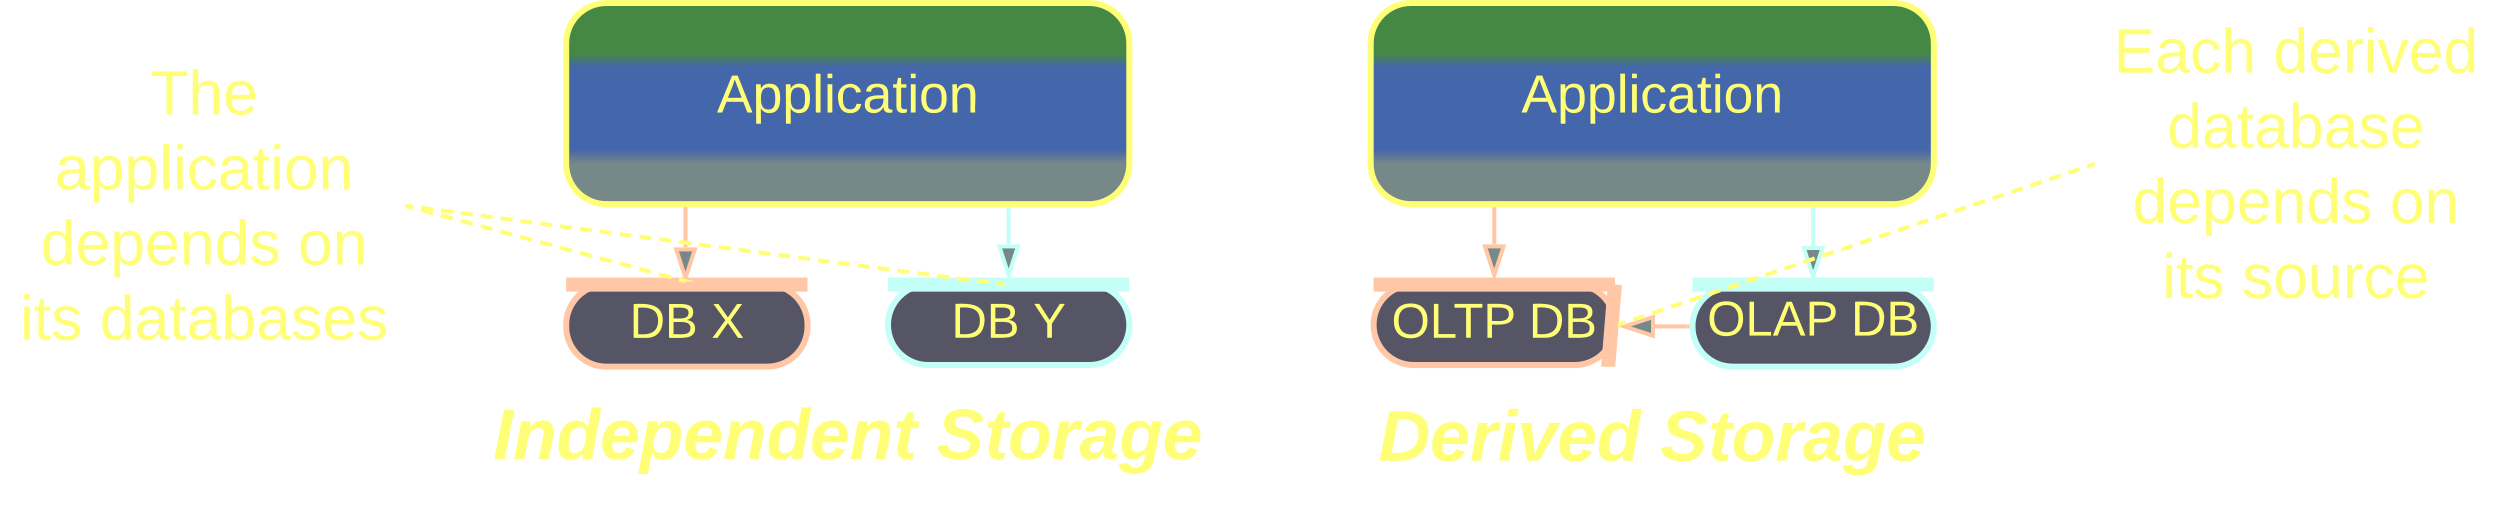
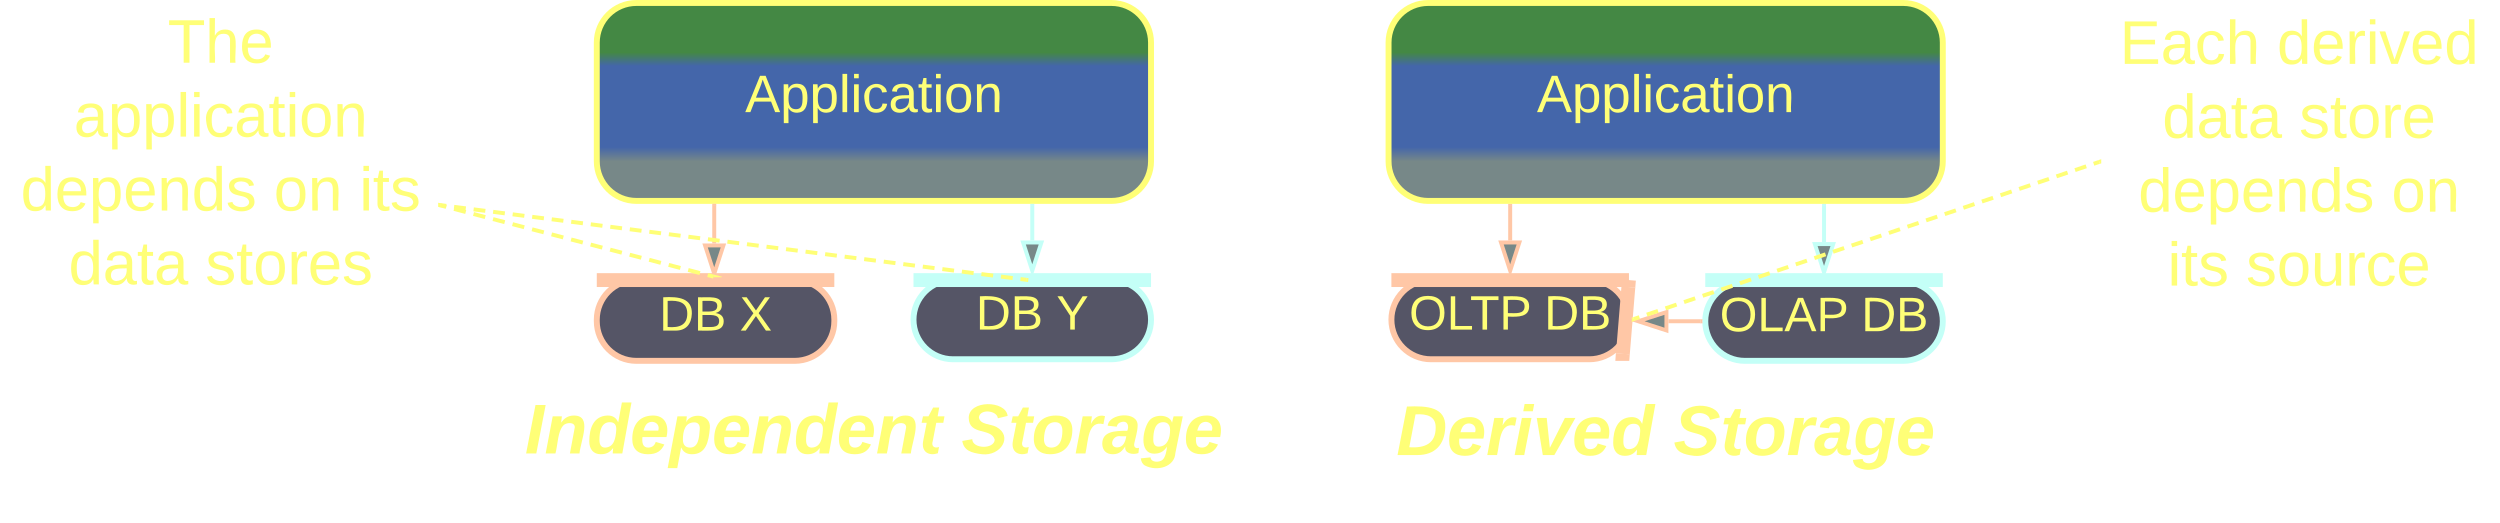
- <svg xmlns="http://www.w3.org/2000/svg" xmlns:ns1="lucid" xmlns:xlink="http://www.w3.org/1999/xlink" width="1243" height="263.8">
-   <g transform="translate(-258.5 -658.5)" ns1:page-tab-id="0_0">
+ <svg xmlns="http://www.w3.org/2000/svg" xmlns:ns1="lucid" xmlns:xlink="http://www.w3.org/1999/xlink" width="1263" height="263.8">
+   <g transform="translate(-238.5 -658.5)" ns1:page-tab-id="0_0">
    <path d="M540 820a20 20 0 0 1 20-20h80a20 20 0 0 1 20 20v.8a20 20 0 0 1-20 20h-80a20 20 0 0 1-20-20z" stroke="#ffc7a6" stroke-width="3" fill="#556" />
-     <use xlink:href="#a" transform="matrix(1,0,0,1,545,805) translate(26.52043 21.49306)" />
-     <use xlink:href="#b" transform="matrix(1,0,0,1,545,805) translate(67.19327 21.49306)" />
+     <use xlink:href="#a" transform="matrix(1,0,0,1,545,805) translate(26.52043 20.52431)" />
+     <use xlink:href="#b" transform="matrix(1,0,0,1,545,805) translate(67.19327 20.52431)" />
    <path d="M540 680a20 20 0 0 1 20-20h240a20 20 0 0 1 20 20v60a20 20 0 0 1-20 20H560a20 20 0 0 1-20-20z" stroke="#ff7" stroke-width="3" fill="url(#c)" />
-     <use xlink:href="#d" transform="matrix(1,0,0,1,545,665) translate(69.92593 49.45833)" />
+     <use xlink:href="#d" transform="matrix(1,0,0,1,545,665) translate(69.92593 50.16146)" />
    <path d="M700 820a20 20 0 0 1 20-20h80a20 20 0 0 1 20 20 20 20 0 0 1-20 20h-80a20 20 0 0 1-20-20z" stroke="#c4fff7" stroke-width="3" fill="#556" />
-     <use xlink:href="#a" transform="matrix(1,0,0,1,705,805) translate(26.52043 21.43056)" />
-     <use xlink:href="#e" transform="matrix(1,0,0,1,705,805) translate(67.19327 21.43056)" />
+     <use xlink:href="#e" transform="matrix(1,0,0,1,705,805) translate(26.52043 20.02431)" />
+     <use xlink:href="#f" transform="matrix(1,0,0,1,705,805) translate(67.19327 20.02431)" />
    <path d="M480 846a6 6 0 0 1 6-6h388a6 6 0 0 1 6 6v68a6 6 0 0 1-6 6H486a6 6 0 0 1-6-6z" stroke="#ff7" stroke-opacity="0" stroke-width="3" fill="#788" fill-opacity="0" />
-     <use xlink:href="#f" transform="matrix(1,0,0,1,485,845) translate(18.7037 41.75694)" />
-     <use xlink:href="#g" transform="matrix(1,0,0,1,485,845) translate(239.2469 41.75694)" />
+     <use xlink:href="#g" transform="matrix(1,0,0,1,485,845) translate(18.7037 42.58898)" />
+     <use xlink:href="#h" transform="matrix(1,0,0,1,485,845) translate(239.2469 42.58898)" />
    <path d="M1160 780.8v-18.3" stroke="#c4fff7" stroke-width="2" fill="none" />
    <path d="M1160 796.06l-4.63-14.26h9.27z" stroke="#c4fff7" stroke-width="2" fill="#788" />
    <path d="M1160 762.53v-1.03" stroke="#c4fff7" stroke-width="2" fill="none" />
    <path d="M941.44 820a20 20 0 0 1 20-20h80a20 20 0 0 1 20 20 20 20 0 0 1-20 20h-80a20 20 0 0 1-20-20z" stroke="#ffc7a6" stroke-width="3" fill="#556" />
-     <use xlink:href="#h" transform="matrix(1,0,0,1,946.4416,805) translate(3.943272 21.43056)" />
-     <use xlink:href="#i" transform="matrix(1,0,0,1,946.4416,805) translate(72.18401 21.43056)" />
+     <use xlink:href="#i" transform="matrix(1,0,0,1,946.4416,805) translate(3.943272 20.02431)" />
+     <use xlink:href="#j" transform="matrix(1,0,0,1,946.4416,805) translate(72.18401 20.02431)" />
    <path d="M1001.44 780v-17.5" stroke="#ffc7a6" stroke-width="2" fill="none" />
    <path d="M1001.44 795.26L996.8 781h9.28z" stroke="#ffc7a6" stroke-width="2" fill="#788" />
    <path d="M1001.44 762.53v-1.03" stroke="#ffc7a6" stroke-width="2" fill="none" />
    <path d="M1100 820.8a20 20 0 0 1 20-20h80a20 20 0 0 1 20 20 20 20 0 0 1-20 20h-80a20 20 0 0 1-20-20z" stroke="#c4fff7" stroke-width="3" fill="#556" />
-     <use xlink:href="#j" transform="matrix(1,0,0,1,1105,805.8) translate(2.313642 19.55556)" />
-     <use xlink:href="#i" transform="matrix(1,0,0,1,1105,805.8) translate(73.81364 19.55556)" />
+     <use xlink:href="#k" transform="matrix(1,0,0,1,1105,805.8) translate(2.313642 20.02431)" />
+     <use xlink:href="#j" transform="matrix(1,0,0,1,1105,805.8) translate(73.81364 20.02431)" />
    <path d="M920 846.8a6 6 0 0 1 6-6h308a6 6 0 0 1 6 6v68a6 6 0 0 1-6 6H926a6 6 0 0 1-6-6z" stroke="#ff7" stroke-opacity="0" stroke-width="3" fill="#788" fill-opacity="0" />
-     <use xlink:href="#k" transform="matrix(1,0,0,1,925,845.8) translate(18.95062 41.75694)" />
-     <use xlink:href="#g" transform="matrix(1,0,0,1,925,845.8) translate(159 41.75694)" />
+     <use xlink:href="#l" transform="matrix(1,0,0,1,925,845.8) translate(18.95062 42.58898)" />
+     <use xlink:href="#m" transform="matrix(1,0,0,1,925,845.8) translate(159 42.58898)" />
    <path d="M599.33 781.5v-19" stroke="#ffc7a6" stroke-width="2" fill="none" />
    <path d="M599.33 796.76l-4.63-14.26h9.27z" stroke="#ffc7a6" stroke-width="2" fill="#788" />
    <path d="M600.3 762.53h-1.94v-1.03h1.95z" stroke="#ffc7a6" stroke-width=".05" fill="#ffc7a6" />
    <path d="M760 780v-17.5" stroke="#c4fff7" stroke-width="2" fill="none" />
    <path d="M760 795.26L755.37 781h9.26z" stroke="#c4fff7" stroke-width="2" fill="#788" />
    <path d="M760 762.53v-1.03" stroke="#c4fff7" stroke-width="2" fill="none" />
    <path d="M1081.38 820.8h16.1" stroke="#ffc7a6" stroke-width="2" fill="none" />
    <path d="M1066.12 820.8l14.27-4.63-.02 9.26z" stroke="#ffc7a6" stroke-width="2" fill="#788" />
    <path d="M1098.5 820.8l.07.98h-1.1v-1.95h1.1z" stroke="#ffc7a6" stroke-width=".05" fill="#ffc7a6" />
    <path d="M656.5 800h-113M656.4 800h3.6M543.6 800H540M1057.94 800h-113M1057.85 800h3.6M945.03 800h-3.6" stroke="#ffc7a6" stroke-width="7" fill="none" />
    <path d="M816.5 800h-113M816.4 800h3.6M703.6 800H700M1216.5 800h-113M1216.4 800h3.6M1103.6 800h-3.6" stroke="#c4fff7" stroke-width="7" fill="none" />
    <path d="M1058.37 837.3l2.78-33.8" stroke="#ffc7a6" stroke-width="7" fill="none" />
    <path d="M1061.84 837.5l-.27 3.3h-6.98l.3-3.86z" stroke="#ffc7a6" stroke-width=".05" fill="#ffc7a6" />
    <path d="M1061.15 803.58l.3-3.58" stroke="#ffc7a6" stroke-width="7" fill="none" />
-     <path d="M940 680a20 20 0 0 1 20-20h240a20 20 0 0 1 20 20v60a20 20 0 0 1-20 20H960a20 20 0 0 1-20-20z" stroke="#ff7" stroke-width="3" fill="url(#l)" />
-     <use xlink:href="#d" transform="matrix(1,0,0,1,945,665) translate(69.92593 49.45833)" />
-     <path d="M260 686.8a6 6 0 0 1 6-6h188a6 6 0 0 1 6 6v148a6 6 0 0 1-6 6H266a6 6 0 0 1-6-6z" stroke="#ff7" stroke-opacity="0" stroke-width="3" fill="#788" fill-opacity="0" />
-     <use xlink:href="#m" transform="matrix(1,0,0,1,265,685.8) translate(68.25309 29.57639)" />
-     <use xlink:href="#n" transform="matrix(1,0,0,1,265,685.8) translate(20.80864 66.90972)" />
-     <use xlink:href="#o" transform="matrix(1,0,0,1,265,685.8) translate(13.76543 104.2431)" />
-     <use xlink:href="#p" transform="matrix(1,0,0,1,265,685.8) translate(141.6667 104.2431)" />
-     <use xlink:href="#q" transform="matrix(1,0,0,1,265,685.8) translate(3.438272 141.5764)" />
-     <use xlink:href="#r" transform="matrix(1,0,0,1,265,685.8) translate(43.10494 141.5764)" />
-     <path d="M460.97 761.06l2.95.8m3.95 1.06l5.92 1.6m3.93 1.06l5.92 1.6m3.94 1.05l5.9 1.6m3.95 1.06l5.92 1.58m3.95 1.06l5.9 1.6m3.96 1.06l5.92 1.6m3.94 1.05l5.92 1.6m3.94 1.06l5.92 1.6m3.94 1.06l5.92 1.6m3.95 1.06l5.9 1.6m3.96 1.06l5.9 1.6m3.95 1.05l5.92 1.6m3.94 1.06l5.93 1.58m3.95 1.06l2.95.8" stroke="#ff7" stroke-width="2" fill="none" />
-     <path d="M461.24 760.13l-.5 1.88-.74-.2v-2zM603.15 798.34l-.04.16h-4.16l.32-1.2z" stroke="#ff7" stroke-width=".05" fill="#ff7" />
-     <path d="M461 760.93l2.95.4m3.95.5l5.92.8m3.95.5l5.92.8m3.93.5l5.92.78m3.95.53l5.92.78m3.95.53l5.92.78m3.94.53l5.9.78m3.96.53l5.92.78m3.95.52l5.92.78m3.94.52l5.92.78m3.94.52l5.92.78m3.95.52l5.92.78m3.94.52l5.92.77m3.94.5l5.93.8m3.94.5l5.92.8m3.94.5l5.92.8m3.95.5l5.93.8m3.94.5l5.93.78m3.94.52l5.92.78m3.95.52l5.93.78m3.95.52l5.92.78m3.94.52l5.92.78m3.95.52l5.93.77m3.95.52l5.92.77m3.95.52l5.9.77m3.96.52l5.93.77m3.95.52l5.92.77m3.95.52l5.92.76m3.94.52l5.93.78m3.95.52l5.92.78m3.95.52l2.96.4" stroke="#ff7" stroke-width="2" fill="none" />
-     <path d="M461.14 759.97l-.25 1.93-.9-.12v-1.96z" stroke="#ff7" stroke-width=".05" fill="#ff7" />
+     <path d="M940 680a20 20 0 0 1 20-20h240a20 20 0 0 1 20 20v60a20 20 0 0 1-20 20H960a20 20 0 0 1-20-20z" stroke="#ff7" stroke-width="3" fill="url(#n)" />
+     <use xlink:href="#d" transform="matrix(1,0,0,1,945,665) translate(69.92593 50.16146)" />
+     <path d="M240 666a6 6 0 0 1 6-6h208a6 6 0 0 1 6 6v148a6 6 0 0 1-6 6H246a6 6 0 0 1-6-6z" stroke="#ff7" stroke-opacity="0" stroke-width="3" fill="#788" fill-opacity="0" />
+     <use xlink:href="#o" transform="matrix(1,0,0,1,245,665) translate(78.25309 25.18186)" />
+     <use xlink:href="#p" transform="matrix(1,0,0,1,245,665) translate(30.80864 62.51519)" />
+     <use xlink:href="#q" transform="matrix(1,0,0,1,245,665) translate(3.932099 99.84852)" />
+     <use xlink:href="#r" transform="matrix(1,0,0,1,245,665) translate(131.8333 99.84852)" />
+     <use xlink:href="#s" transform="matrix(1,0,0,1,245,665) translate(175.0432 99.84852)" />
+     <use xlink:href="#t" transform="matrix(1,0,0,1,245,665) translate(28.12963 137.1819)" />
+     <use xlink:href="#u" transform="matrix(1,0,0,1,245,665) translate(97.26543 137.1819)" />
+     <path d="M460.97 762.25l2.96.77m3.94 1.03l5.92 1.55m3.93 1.02l5.92 1.55m3.94 1.02l5.9 1.54m3.96 1.02l5.9 1.55m3.96 1.04l5.92 1.54m3.94 1.03l5.92 1.55m3.94 1.03l5.92 1.54m3.94 1.03l5.92 1.54m3.94 1.02l5.92 1.54m3.95 1.03l5.9 1.53m3.96 1.03l5.9 1.55m3.95 1.03l5.92 1.55m3.94 1.02l5.93 1.55m3.94 1.03l2.96.77" stroke="#ff7" stroke-width="2" fill="none" />
+     <path d="M461.24 761.32l-.5 1.88-.74-.2v-2zM603.15 798.3l-.05.2h-4.16l.3-1.2z" stroke="#ff7" stroke-width=".05" fill="#ff7" />
+     <path d="M461 762.13l2.95.37m3.95.5l5.92.76m3.95.5l5.92.76m3.93.5l5.92.76m3.95.5l5.92.76m3.95.5l5.92.75m3.94.5l5.9.75m3.96.5l5.92.76m3.95.52l5.92.75m3.94.5l5.92.76m3.94.5l5.92.76m3.95.5l5.92.75m3.94.5l5.92.75m3.94.5l5.93.76m3.94.5l5.92.76m3.94.5l5.92.76m3.95.5l5.93.76m3.94.5l5.93.75m3.94.5l5.92.75m3.95.5l5.93.76m3.95.5l5.92.77m3.94.5l5.92.76m3.95.5l5.93.75m3.95.5l5.92.76m3.95.5l5.9.76m3.96.5l5.93.76m3.95.5l5.92.76m3.95.5l5.92.76m3.94.5l5.93.75m3.95.5l5.92.76m3.95.5l2.96.37" stroke="#ff7" stroke-width="2" fill="none" />
+     <path d="M461.14 761.16l-.25 1.94-.9-.12v-1.96z" stroke="#ff7" stroke-width=".05" fill="#ff7" />
    <path d="M756.98 799.87l1.02.13" stroke="#ff7" stroke-width="2" fill="none" />
    <path d="M1300 666a6 6 0 0 1 6-6h188a6 6 0 0 1 6 6v148a6 6 0 0 1-6 6h-188a6 6 0 0 1-6-6z" stroke="#ff7" stroke-opacity="0" stroke-width="3" fill="#788" fill-opacity="0" />
    <g>
-       <use xlink:href="#s" transform="matrix(1,0,0,1,1305,665) translate(4.345679 29.60764)" />
-       <use xlink:href="#t" transform="matrix(1,0,0,1,1305,665) translate(83.85185 29.60764)" />
-       <use xlink:href="#u" transform="matrix(1,0,0,1,1305,665) translate(31.04938 66.94097)" />
-       <use xlink:href="#o" transform="matrix(1,0,0,1,1305,665) translate(13.76543 104.2743)" />
-       <use xlink:href="#p" transform="matrix(1,0,0,1,1305,665) translate(141.6667 104.2743)" />
-       <use xlink:href="#q" transform="matrix(1,0,0,1,1305,665) translate(28.54321 141.6076)" />
-       <use xlink:href="#v" transform="matrix(1,0,0,1,1305,665) translate(68.20988 141.6076)" />
+       <use xlink:href="#v" transform="matrix(1,0,0,1,1305,665) translate(4.345679 25.77365)" />
+       <use xlink:href="#w" transform="matrix(1,0,0,1,1305,665) translate(83.85185 25.77365)" />
+       <use xlink:href="#t" transform="matrix(1,0,0,1,1305,665) translate(25.90741 63.10699)" />
+       <use xlink:href="#x" transform="matrix(1,0,0,1,1305,665) translate(95.04321 63.10699)" />
+       <use xlink:href="#q" transform="matrix(1,0,0,1,1305,665) translate(13.76543 100.4403)" />
+       <use xlink:href="#y" transform="matrix(1,0,0,1,1305,665) translate(141.6667 100.4403)" />
+       <use xlink:href="#z" transform="matrix(1,0,0,1,1305,665) translate(28.54321 137.7737)" />
+       <use xlink:href="#A" transform="matrix(1,0,0,1,1305,665) translate(68.20988 137.7737)" />
    </g>
-     <path d="M1063.9 819.68l2.82-.95m3.76-1.27l5.64-1.9m3.77-1.28l5.63-1.9m3.76-1.27l5.63-1.9m3.77-1.27l5.64-1.9m3.76-1.27l5.65-1.9m3.76-1.27l5.65-1.92m3.77-1.27l5.64-1.9m3.76-1.26l5.65-1.9m3.76-1.28l5.64-1.9m3.77-1.27l5.64-1.92m3.76-1.27l5.65-1.9m3.75-1.26l5.64-1.9m3.75-1.27l5.65-1.9m3.76-1.28l5.64-1.9m3.77-1.28l5.64-1.9m3.77-1.28l5.65-1.9m3.76-1.27l5.64-1.9m3.77-1.28l5.63-1.9m3.76-1.28l5.64-1.9m3.76-1.28l5.64-1.9m3.77-1.27l5.65-1.9m3.76-1.28l5.65-1.9m3.77-1.28l5.64-1.9m3.76-1.27l5.65-1.9m3.76-1.28l2.82-.95" stroke="#ff7" stroke-width="2" fill="none" />
+     <path d="M1063.9 819.68l2.82-.95m3.76-1.27l5.64-1.9m3.77-1.28l5.63-1.9m3.76-1.27l5.63-1.9m3.77-1.27l5.64-1.9m3.76-1.27l5.65-1.9m3.76-1.27l5.65-1.92m3.77-1.27l5.64-1.9m3.76-1.26l5.65-1.9m3.76-1.28l5.64-1.9m3.77-1.27l5.64-1.92m3.76-1.27l5.64-1.9m3.77-1.26l5.64-1.9m3.75-1.27l5.65-1.9m3.76-1.28l5.64-1.9m3.77-1.28l5.64-1.9m3.77-1.28l5.65-1.9m3.76-1.27l5.64-1.9m3.77-1.28l5.63-1.9m3.76-1.28l5.64-1.9m3.76-1.28l5.64-1.9m3.77-1.27l5.65-1.9m3.76-1.28l5.65-1.9m3.77-1.28l5.64-1.9m3.76-1.27l5.65-1.9m3.76-1.28l2.82-.95" stroke="#ff7" stroke-width="2" fill="none" />
    <path d="M1064.23 820.6l-1.37.46.1-1.06-.1-1 .75-.25zM1300 741.03l-.66.22-.62-1.85 1.28-.43z" stroke="#ff7" stroke-width=".05" fill="#ff7" />
    <defs>
-       <path d="M30-248c118-7 216 8 213 122C240-48 200 0 122 0H30v-248zM63-27c89 8 146-16 146-99s-60-101-146-95v194" id="w" fill="#ff7" />
-       <path d="M160-131c35 5 61 23 61 61C221 17 115-2 30 0v-248c76 3 177-17 177 60 0 33-19 50-47 57zm-97-11c50-1 110 9 110-42 0-47-63-36-110-37v79zm0 115c55-2 124 14 124-45 0-56-70-42-124-44v89" id="x" fill="#ff7" />
+       <path d="M30-248c118-7 216 8 213 122C240-48 200 0 122 0H30v-248zM63-27c89 8 146-16 146-99s-60-101-146-95v194" id="B" fill="#ff7" />
+       <path d="M160-131c35 5 61 23 61 61C221 17 115-2 30 0v-248c76 3 177-17 177 60 0 33-19 50-47 57zm-97-11c50-1 110 9 110-42 0-47-63-36-110-37v79zm0 115c55-2 124 14 124-45 0-56-70-42-124-44v89" id="C" fill="#ff7" />
      <g id="a">
-         <use transform="matrix(0.06790123,0,0,0.06790123,0,0)" xlink:href="#w" />
-         <use transform="matrix(0.06790123,0,0,0.06790123,17.58642,0)" xlink:href="#x" />
-       </g>
-       <path d="M195 0l-74-108L45 0H8l94-129-87-119h37l69 98 67-98h37l-84 118L233 0h-38" id="y" fill="#ff7" />
-       <use transform="matrix(0.06790123,0,0,0.06790123,0,0)" xlink:href="#y" id="b" />
+         <use transform="matrix(0.06790123,0,0,0.06790123,0,0)" xlink:href="#B" />
+         <use transform="matrix(0.06790123,0,0,0.06790123,17.58642,0)" xlink:href="#C" />
+       </g>
+       <path d="M195 0l-74-108L45 0H8l94-129-87-119h37l69 98 67-98h37l-84 118L233 0h-38" id="D" fill="#ff7" />
+       <use transform="matrix(0.06790123,0,0,0.06790123,0,0)" xlink:href="#D" id="b" />
      <linearGradient gradientUnits="userSpaceOnUse" id="c" x1="540" y1="760" x2="540" y2="660">
        <stop offset="19.93%" stop-color="#788" />
        <stop offset="27.17%" stop-color="#46a" />
        <stop offset="68.12%" stop-color="#46a" />
        <stop offset="75%" stop-color="#484" />
      </linearGradient>
-       <path d="M205 0l-28-72H64L36 0H1l101-248h38L239 0h-34zm-38-99l-47-123c-12 45-31 82-46 123h93" id="z" fill="#ff7" />
-       <path d="M115-194c55 1 70 41 70 98S169 2 115 4C84 4 66-9 55-30l1 105H24l-1-265h31l2 30c10-21 28-34 59-34zm-8 174c40 0 45-34 45-75s-6-73-45-74c-42 0-51 32-51 76 0 43 10 73 51 73" id="A" fill="#ff7" />
-       <path d="M24 0v-261h32V0H24" id="B" fill="#ff7" />
-       <path d="M24-231v-30h32v30H24zM24 0v-190h32V0H24" id="C" fill="#ff7" />
-       <path d="M96-169c-40 0-48 33-48 73s9 75 48 75c24 0 41-14 43-38l32 2c-6 37-31 61-74 61-59 0-76-41-82-99-10-93 101-131 147-64 4 7 5 14 7 22l-32 3c-4-21-16-35-41-35" id="D" fill="#ff7" />
-       <path d="M141-36C126-15 110 5 73 4 37 3 15-17 15-53c-1-64 63-63 125-63 3-35-9-54-41-54-24 1-41 7-42 31l-33-3c5-37 33-52 76-52 45 0 72 20 72 64v82c-1 20 7 32 28 27v20c-31 9-61-2-59-35zM48-53c0 20 12 33 32 33 41-3 63-29 60-74-43 2-92-5-92 41" id="E" fill="#ff7" />
-       <path d="M59-47c-2 24 18 29 38 22v24C64 9 27 4 27-40v-127H5v-23h24l9-43h21v43h35v23H59v120" id="F" fill="#ff7" />
-       <path d="M100-194c62-1 85 37 85 99 1 63-27 99-86 99S16-35 15-95c0-66 28-99 85-99zM99-20c44 1 53-31 53-75 0-43-8-75-51-75s-53 32-53 75 10 74 51 75" id="G" fill="#ff7" />
-       <path d="M117-194c89-4 53 116 60 194h-32v-121c0-31-8-49-39-48C34-167 62-67 57 0H25l-1-190h30c1 10-1 24 2 32 11-22 29-35 61-36" id="H" fill="#ff7" />
+       <path d="M205 0l-28-72H64L36 0H1l101-248h38L239 0h-34zm-38-99l-47-123c-12 45-31 82-46 123h93" id="E" fill="#ff7" />
+       <path d="M115-194c55 1 70 41 70 98S169 2 115 4C84 4 66-9 55-30l1 105H24l-1-265h31l2 30c10-21 28-34 59-34zm-8 174c40 0 45-34 45-75s-6-73-45-74c-42 0-51 32-51 76 0 43 10 73 51 73" id="F" fill="#ff7" />
+       <path d="M24 0v-261h32V0H24" id="G" fill="#ff7" />
+       <path d="M24-231v-30h32v30H24zM24 0v-190h32V0H24" id="H" fill="#ff7" />
+       <path d="M96-169c-40 0-48 33-48 73s9 75 48 75c24 0 41-14 43-38l32 2c-6 37-31 61-74 61-59 0-76-41-82-99-10-93 101-131 147-64 4 7 5 14 7 22l-32 3c-4-21-16-35-41-35" id="I" fill="#ff7" />
+       <path d="M141-36C126-15 110 5 73 4 37 3 15-17 15-53c-1-64 63-63 125-63 3-35-9-54-41-54-24 1-41 7-42 31l-33-3c5-37 33-52 76-52 45 0 72 20 72 64v82c-1 20 7 32 28 27v20c-31 9-61-2-59-35zM48-53c0 20 12 33 32 33 41-3 63-29 60-74-43 2-92-5-92 41" id="J" fill="#ff7" />
+       <path d="M59-47c-2 24 18 29 38 22v24C64 9 27 4 27-40v-127H5v-23h24l9-43h21v43h35v23H59v120" id="K" fill="#ff7" />
+       <path d="M100-194c62-1 85 37 85 99 1 63-27 99-86 99S16-35 15-95c0-66 28-99 85-99zM99-20c44 1 53-31 53-75 0-43-8-75-51-75s-53 32-53 75 10 74 51 75" id="L" fill="#ff7" />
+       <path d="M117-194c89-4 53 116 60 194h-32v-121c0-31-8-49-39-48C34-167 62-67 57 0H25l-1-190h30c1 10-1 24 2 32 11-22 29-35 61-36" id="M" fill="#ff7" />
      <g id="d">
-         <use transform="matrix(0.07407407,0,0,0.07407407,0,0)" xlink:href="#z" />
-         <use transform="matrix(0.07407407,0,0,0.07407407,17.77778,0)" xlink:href="#A" />
-         <use transform="matrix(0.07407407,0,0,0.07407407,32.59259,0)" xlink:href="#A" />
-         <use transform="matrix(0.07407407,0,0,0.07407407,47.40741,0)" xlink:href="#B" />
-         <use transform="matrix(0.07407407,0,0,0.07407407,53.25926,0)" xlink:href="#C" />
-         <use transform="matrix(0.07407407,0,0,0.07407407,59.11111,0)" xlink:href="#D" />
-         <use transform="matrix(0.07407407,0,0,0.07407407,72.44444,0)" xlink:href="#E" />
-         <use transform="matrix(0.07407407,0,0,0.07407407,87.25926,0)" xlink:href="#F" />
-         <use transform="matrix(0.07407407,0,0,0.07407407,94.66667,0)" xlink:href="#C" />
-         <use transform="matrix(0.07407407,0,0,0.07407407,100.5185,0)" xlink:href="#G" />
-         <use transform="matrix(0.07407407,0,0,0.07407407,115.3333,0)" xlink:href="#H" />
-       </g>
-       <path d="M137-103V0h-34v-103L8-248h37l75 118 75-118h37" id="I" fill="#ff7" />
-       <use transform="matrix(0.06790123,0,0,0.06790123,0,0)" xlink:href="#I" id="e" />
-       <path d="M6 0l48-248h52L58 0H6" id="J" fill="#ff7" />
-       <path d="M151-194c95 0 34 128 28 194h-49l25-134c0-29-45-25-59-9C67-111 69-48 56 0H6l36-190h47l-4 32c15-20 33-36 66-36" id="K" fill="#ff7" />
-       <path d="M132-28C118-9 101 4 69 4 30 4 10-23 10-62c0-70 24-129 92-132 31-1 47 14 56 35l19-102h49L179 0h-49zM62-69c0 22 7 39 29 39 45-2 54-45 57-90 2-27-10-40-33-40-44 0-53 48-53 91" id="L" fill="#ff7" />
-       <path d="M114-194c63-2 87 48 72 110H63c-3 28 1 55 31 54 21-1 32-13 37-29l44 13C160-14 137 4 91 4 41 4 11-22 11-73c0-71 33-119 103-121zm30 77c14-47-50-61-67-22-3 6-6 13-8 22h75" id="M" fill="#ff7" />
-       <path d="M156-122c2-23-7-37-28-37-47 0-58 44-58 89 0 24 12 40 36 40 43 0 47-49 50-92zM-8 75l50-265h48c0 10-3 24-3 30 22-50 127-45 121 29-6 73-21 135-92 135-29 0-46-14-55-35L41 75H-8" id="N" fill="#ff7" />
-       <path d="M72-63c-8 23 5 39 32 30L98-1C54 14 12-6 23-64l18-93H15l7-33h28l24-45h31l-8 45h35l-6 33H90" id="O" fill="#ff7" />
-       <g id="f">
-         <use transform="matrix(0.09876543,0,0,0.09876543,0,0)" xlink:href="#J" />
-         <use transform="matrix(0.09876543,0,0,0.09876543,9.876543,0)" xlink:href="#K" />
-         <use transform="matrix(0.09876543,0,0,0.09876543,31.50617,0)" xlink:href="#L" />
-         <use transform="matrix(0.09876543,0,0,0.09876543,53.1358,0)" xlink:href="#M" />
-         <use transform="matrix(0.09876543,0,0,0.09876543,72.88889,0)" xlink:href="#N" />
-         <use transform="matrix(0.09876543,0,0,0.09876543,94.51852,0)" xlink:href="#M" />
-         <use transform="matrix(0.09876543,0,0,0.09876543,114.2716,0)" xlink:href="#K" />
-         <use transform="matrix(0.09876543,0,0,0.09876543,135.9012,0)" xlink:href="#L" />
-         <use transform="matrix(0.09876543,0,0,0.09876543,157.5309,0)" xlink:href="#M" />
-         <use transform="matrix(0.09876543,0,0,0.09876543,177.284,0)" xlink:href="#K" />
-         <use transform="matrix(0.09876543,0,0,0.09876543,198.9136,0)" xlink:href="#O" />
-       </g>
-       <path d="M178-136c88 48 22 151-73 140C49-3 12-15 4-64l51-9c1 50 111 53 115 3-16-63-132-20-133-112 0-93 190-91 199-10l-50 12c-4-41-93-50-97-4 7 38 59 32 89 48" id="P" fill="#ff7" />
-       <path d="M124-194c51 0 84 22 84 74C207-44 167 4 94 4 43 4 11-23 11-74c0-74 41-120 113-120zM99-30c46 0 58-42 58-86 0-27-11-44-37-44-44 0-55 40-57 84-1 27 10 45 36 46" id="Q" fill="#ff7" />
-       <path d="M84-151c13-25 34-51 72-40l-8 41C67-170 71-64 56 0H6l36-190h47" id="R" fill="#ff7" />
-       <path d="M166-52c-4 17 5 29 24 23l-3 27c-30 11-74 1-67-34C105-15 91 4 56 4 23 4 3-15 2-49c0-64 63-67 128-67 10-22 3-53-29-45-13 3-22 10-25 24l-46-5c5-64 156-77 153 0-1 33-11 60-17 90zM97-88c-44-9-64 57-19 57 31 0 42-28 47-57H97" id="S" fill="#ff7" />
-       <path d="M45-171c29-32 103-29 114 14 2-11 5-23 8-33h47L176-2c-3 70-92 96-155 64C9 56 1 42-1 25l50-5c2 28 48 27 63 11 13-13 20-45 21-66-13 20-30 35-62 36-87 3-60-134-26-172zM94-35c41-3 55-43 55-86 0-24-12-39-35-39-43 0-51 48-51 90 0 22 9 37 31 35" id="T" fill="#ff7" />
+         <use transform="matrix(0.07407407,0,0,0.07407407,0,0)" xlink:href="#E" />
+         <use transform="matrix(0.07407407,0,0,0.07407407,17.77778,0)" xlink:href="#F" />
+         <use transform="matrix(0.07407407,0,0,0.07407407,32.59259,0)" xlink:href="#F" />
+         <use transform="matrix(0.07407407,0,0,0.07407407,47.40741,0)" xlink:href="#G" />
+         <use transform="matrix(0.07407407,0,0,0.07407407,53.25926,0)" xlink:href="#H" />
+         <use transform="matrix(0.07407407,0,0,0.07407407,59.11111,0)" xlink:href="#I" />
+         <use transform="matrix(0.07407407,0,0,0.07407407,72.44444,0)" xlink:href="#J" />
+         <use transform="matrix(0.07407407,0,0,0.07407407,87.25926,0)" xlink:href="#K" />
+         <use transform="matrix(0.07407407,0,0,0.07407407,94.66667,0)" xlink:href="#H" />
+         <use transform="matrix(0.07407407,0,0,0.07407407,100.5185,0)" xlink:href="#L" />
+         <use transform="matrix(0.07407407,0,0,0.07407407,115.3333,0)" xlink:href="#M" />
+       </g>
+       <g id="e">
+         <use transform="matrix(0.06790123,0,0,0.06790123,0,0)" xlink:href="#B" />
+         <use transform="matrix(0.06790123,0,0,0.06790123,17.58642,0)" xlink:href="#C" />
+       </g>
+       <path d="M137-103V0h-34v-103L8-248h37l75 118 75-118h37" id="N" fill="#ff7" />
+       <use transform="matrix(0.06790123,0,0,0.06790123,0,0)" xlink:href="#N" id="f" />
+       <path d="M6 0l48-248h52L58 0H6" id="O" fill="#ff7" />
+       <path d="M151-194c95 0 34 128 28 194h-49l25-134c0-29-45-25-59-9C67-111 69-48 56 0H6l36-190h47l-4 32c15-20 33-36 66-36" id="P" fill="#ff7" />
+       <path d="M132-28C118-9 101 4 69 4 30 4 10-23 10-62c0-70 24-129 92-132 31-1 47 14 56 35l19-102h49L179 0h-49zM62-69c0 22 7 39 29 39 45-2 54-45 57-90 2-27-10-40-33-40-44 0-53 48-53 91" id="Q" fill="#ff7" />
+       <path d="M114-194c63-2 87 48 72 110H63c-3 28 1 55 31 54 21-1 32-13 37-29l44 13C160-14 137 4 91 4 41 4 11-22 11-73c0-71 33-119 103-121zm30 77c14-47-50-61-67-22-3 6-6 13-8 22h75" id="R" fill="#ff7" />
+       <path d="M156-122c2-23-7-37-28-37-47 0-58 44-58 89 0 24 12 40 36 40 43 0 47-49 50-92zM-8 75l50-265h48c0 10-3 24-3 30 22-50 127-45 121 29-6 73-21 135-92 135-29 0-46-14-55-35L41 75H-8" id="S" fill="#ff7" />
+       <path d="M72-63c-8 23 5 39 32 30L98-1C54 14 12-6 23-64l18-93H15l7-33h28l24-45h31l-8 45h35l-6 33H90" id="T" fill="#ff7" />
      <g id="g">
-         <use transform="matrix(0.09876543,0,0,0.09876543,0,0)" xlink:href="#P" />
-         <use transform="matrix(0.09876543,0,0,0.09876543,23.7037,0)" xlink:href="#O" />
-         <use transform="matrix(0.09876543,0,0,0.09876543,35.45679,0)" xlink:href="#Q" />
-         <use transform="matrix(0.09876543,0,0,0.09876543,57.08642,0)" xlink:href="#R" />
-         <use transform="matrix(0.09876543,0,0,0.09876543,70.91358,0)" xlink:href="#S" />
-         <use transform="matrix(0.09876543,0,0,0.09876543,90.66667,0)" xlink:href="#T" />
-         <use transform="matrix(0.09876543,0,0,0.09876543,112.2963,0)" xlink:href="#M" />
-       </g>
-       <path d="M140-251c81 0 123 46 123 126C263-46 219 4 140 4 59 4 17-45 17-125s42-126 123-126zm0 227c63 0 89-41 89-101s-29-99-89-99c-61 0-89 39-89 99S79-25 140-24" id="U" fill="#ff7" />
-       <path d="M30 0v-248h33v221h125V0H30" id="V" fill="#ff7" />
-       <path d="M127-220V0H93v-220H8v-28h204v28h-85" id="W" fill="#ff7" />
-       <path d="M30-248c87 1 191-15 191 75 0 78-77 80-158 76V0H30v-248zm33 125c57 0 124 11 124-50 0-59-68-47-124-48v98" id="X" fill="#ff7" />
+         <use transform="matrix(0.09876543,0,0,0.09876543,0,0)" xlink:href="#O" />
+         <use transform="matrix(0.09876543,0,0,0.09876543,9.876543,0)" xlink:href="#P" />
+         <use transform="matrix(0.09876543,0,0,0.09876543,31.50617,0)" xlink:href="#Q" />
+         <use transform="matrix(0.09876543,0,0,0.09876543,53.1358,0)" xlink:href="#R" />
+         <use transform="matrix(0.09876543,0,0,0.09876543,72.88889,0)" xlink:href="#S" />
+         <use transform="matrix(0.09876543,0,0,0.09876543,94.51852,0)" xlink:href="#R" />
+         <use transform="matrix(0.09876543,0,0,0.09876543,114.2716,0)" xlink:href="#P" />
+         <use transform="matrix(0.09876543,0,0,0.09876543,135.9012,0)" xlink:href="#Q" />
+         <use transform="matrix(0.09876543,0,0,0.09876543,157.5309,0)" xlink:href="#R" />
+         <use transform="matrix(0.09876543,0,0,0.09876543,177.284,0)" xlink:href="#P" />
+         <use transform="matrix(0.09876543,0,0,0.09876543,198.9136,0)" xlink:href="#T" />
+       </g>
+       <path d="M178-136c88 48 22 151-73 140C49-3 12-15 4-64l51-9c1 50 111 53 115 3-16-63-132-20-133-112 0-93 190-91 199-10l-50 12c-4-41-93-50-97-4 7 38 59 32 89 48" id="U" fill="#ff7" />
+       <path d="M124-194c51 0 84 22 84 74C207-44 167 4 94 4 43 4 11-23 11-74c0-74 41-120 113-120zM99-30c46 0 58-42 58-86 0-27-11-44-37-44-44 0-55 40-57 84-1 27 10 45 36 46" id="V" fill="#ff7" />
+       <path d="M84-151c13-25 34-51 72-40l-8 41C67-170 71-64 56 0H6l36-190h47" id="W" fill="#ff7" />
+       <path d="M166-52c-4 17 5 29 24 23l-3 27c-30 11-74 1-67-34C105-15 91 4 56 4 23 4 3-15 2-49c0-64 63-67 128-67 10-22 3-53-29-45-13 3-22 10-25 24l-46-5c5-64 156-77 153 0-1 33-11 60-17 90zM97-88c-44-9-64 57-19 57 31 0 42-28 47-57H97" id="X" fill="#ff7" />
+       <path d="M45-171c29-32 103-29 114 14 2-11 5-23 8-33h47L176-2c-3 70-92 96-155 64C9 56 1 42-1 25l50-5c2 28 48 27 63 11 13-13 20-45 21-66-13 20-30 35-62 36-87 3-60-134-26-172zM94-35c41-3 55-43 55-86 0-24-12-39-35-39-43 0-51 48-51 90 0 22 9 37 31 35" id="Y" fill="#ff7" />
      <g id="h">
-         <use transform="matrix(0.06790123,0,0,0.06790123,0,0)" xlink:href="#U" />
-         <use transform="matrix(0.06790123,0,0,0.06790123,19.01235,0)" xlink:href="#V" />
-         <use transform="matrix(0.06790123,0,0,0.06790123,30.75926,0)" xlink:href="#W" />
-         <use transform="matrix(0.06790123,0,0,0.06790123,45.62963,0)" xlink:href="#X" />
-       </g>
+         <use transform="matrix(0.09876543,0,0,0.09876543,0,0)" xlink:href="#U" />
+         <use transform="matrix(0.09876543,0,0,0.09876543,23.7037,0)" xlink:href="#T" />
+         <use transform="matrix(0.09876543,0,0,0.09876543,35.45679,0)" xlink:href="#V" />
+         <use transform="matrix(0.09876543,0,0,0.09876543,57.08642,0)" xlink:href="#W" />
+         <use transform="matrix(0.09876543,0,0,0.09876543,70.91358,0)" xlink:href="#X" />
+         <use transform="matrix(0.09876543,0,0,0.09876543,90.66667,0)" xlink:href="#Y" />
+         <use transform="matrix(0.09876543,0,0,0.09876543,112.2963,0)" xlink:href="#R" />
+       </g>
+       <path d="M140-251c81 0 123 46 123 126C263-46 219 4 140 4 59 4 17-45 17-125s42-126 123-126zm0 227c63 0 89-41 89-101s-29-99-89-99c-61 0-89 39-89 99S79-25 140-24" id="Z" fill="#ff7" />
+       <path d="M30 0v-248h33v221h125V0H30" id="aa" fill="#ff7" />
+       <path d="M127-220V0H93v-220H8v-28h204v28h-85" id="ab" fill="#ff7" />
+       <path d="M30-248c87 1 191-15 191 75 0 78-77 80-158 76V0H30v-248zm33 125c57 0 124 11 124-50 0-59-68-47-124-48v98" id="ac" fill="#ff7" />
      <g id="i">
-         <use transform="matrix(0.06790123,0,0,0.06790123,0,0)" xlink:href="#w" />
-         <use transform="matrix(0.06790123,0,0,0.06790123,17.58642,0)" xlink:href="#x" />
+         <use transform="matrix(0.06790123,0,0,0.06790123,0,0)" xlink:href="#Z" />
+         <use transform="matrix(0.06790123,0,0,0.06790123,19.01235,0)" xlink:href="#aa" />
+         <use transform="matrix(0.06790123,0,0,0.06790123,30.75926,0)" xlink:href="#ab" />
+         <use transform="matrix(0.06790123,0,0,0.06790123,45.62963,0)" xlink:href="#ac" />
      </g>
      <g id="j">
-         <use transform="matrix(0.06790123,0,0,0.06790123,0,0)" xlink:href="#U" />
-         <use transform="matrix(0.06790123,0,0,0.06790123,19.01235,0)" xlink:href="#V" />
-         <use transform="matrix(0.06790123,0,0,0.06790123,32.59259,0)" xlink:href="#z" />
-         <use transform="matrix(0.06790123,0,0,0.06790123,48.88889,0)" xlink:href="#X" />
-       </g>
-       <path d="M250-142C247-53 197 0 108 0H6l48-248c105-5 200 3 196 106zm-49 2c1-57-42-72-103-68L66-40c84 6 135-22 135-100" id="Y" fill="#ff7" />
-       <path d="M50-224l7-37h49l-7 37H50zM6 0l37-190h49L55 0H6" id="Z" fill="#ff7" />
-       <path d="M109 0H50L19-190h51L86-37l77-153h54" id="aa" fill="#ff7" />
+         <use transform="matrix(0.06790123,0,0,0.06790123,0,0)" xlink:href="#B" />
+         <use transform="matrix(0.06790123,0,0,0.06790123,17.58642,0)" xlink:href="#C" />
+       </g>
      <g id="k">
-         <use transform="matrix(0.09876543,0,0,0.09876543,0,0)" xlink:href="#Y" />
-         <use transform="matrix(0.09876543,0,0,0.09876543,25.58025,0)" xlink:href="#M" />
-         <use transform="matrix(0.09876543,0,0,0.09876543,45.33333,0)" xlink:href="#R" />
-         <use transform="matrix(0.09876543,0,0,0.09876543,59.16049,0)" xlink:href="#Z" />
-         <use transform="matrix(0.09876543,0,0,0.09876543,69.03704,0)" xlink:href="#aa" />
-         <use transform="matrix(0.09876543,0,0,0.09876543,88.79012,0)" xlink:href="#M" />
-         <use transform="matrix(0.09876543,0,0,0.09876543,108.5432,0)" xlink:href="#L" />
-       </g>
-       <linearGradient gradientUnits="userSpaceOnUse" id="l" x1="940" y1="760" x2="940" y2="660">
+         <use transform="matrix(0.06790123,0,0,0.06790123,0,0)" xlink:href="#Z" />
+         <use transform="matrix(0.06790123,0,0,0.06790123,19.01235,0)" xlink:href="#aa" />
+         <use transform="matrix(0.06790123,0,0,0.06790123,32.59259,0)" xlink:href="#E" />
+         <use transform="matrix(0.06790123,0,0,0.06790123,48.88889,0)" xlink:href="#ac" />
+       </g>
+       <path d="M250-142C247-53 197 0 108 0H6l48-248c105-5 200 3 196 106zm-49 2c1-57-42-72-103-68L66-40c84 6 135-22 135-100" id="ad" fill="#ff7" />
+       <path d="M50-224l7-37h49l-7 37H50zM6 0l37-190h49L55 0H6" id="ae" fill="#ff7" />
+       <path d="M109 0H50L19-190h51L86-37l77-153h54" id="af" fill="#ff7" />
+       <g id="l">
+         <use transform="matrix(0.09876543,0,0,0.09876543,0,0)" xlink:href="#ad" />
+         <use transform="matrix(0.09876543,0,0,0.09876543,25.58025,0)" xlink:href="#R" />
+         <use transform="matrix(0.09876543,0,0,0.09876543,45.33333,0)" xlink:href="#W" />
+         <use transform="matrix(0.09876543,0,0,0.09876543,59.16049,0)" xlink:href="#ae" />
+         <use transform="matrix(0.09876543,0,0,0.09876543,69.03704,0)" xlink:href="#af" />
+         <use transform="matrix(0.09876543,0,0,0.09876543,88.79012,0)" xlink:href="#R" />
+         <use transform="matrix(0.09876543,0,0,0.09876543,108.5432,0)" xlink:href="#Q" />
+       </g>
+       <g id="m">
+         <use transform="matrix(0.09876543,0,0,0.09876543,0,0)" xlink:href="#U" />
+         <use transform="matrix(0.09876543,0,0,0.09876543,23.7037,0)" xlink:href="#T" />
+         <use transform="matrix(0.09876543,0,0,0.09876543,35.45679,0)" xlink:href="#V" />
+         <use transform="matrix(0.09876543,0,0,0.09876543,57.08642,0)" xlink:href="#W" />
+         <use transform="matrix(0.09876543,0,0,0.09876543,70.91358,0)" xlink:href="#X" />
+         <use transform="matrix(0.09876543,0,0,0.09876543,90.66667,0)" xlink:href="#Y" />
+         <use transform="matrix(0.09876543,0,0,0.09876543,112.2963,0)" xlink:href="#R" />
+       </g>
+       <linearGradient gradientUnits="userSpaceOnUse" id="n" x1="940" y1="760" x2="940" y2="660">
        <stop offset="19.93%" stop-color="#788" />
        <stop offset="27.17%" stop-color="#46a" />
        <stop offset="68.12%" stop-color="#46a" />
        <stop offset="75%" stop-color="#484" />
      </linearGradient>
-       <path d="M106-169C34-169 62-67 57 0H25v-261h32l-1 103c12-21 28-36 61-36 89 0 53 116 60 194h-32v-121c2-32-8-49-39-48" id="ab" fill="#ff7" />
-       <path d="M100-194c63 0 86 42 84 106H49c0 40 14 67 53 68 26 1 43-12 49-29l28 8c-11 28-37 45-77 45C44 4 14-33 15-96c1-61 26-98 85-98zm52 81c6-60-76-77-97-28-3 7-6 17-6 28h103" id="ac" fill="#ff7" />
-       <g id="m">
-         <use transform="matrix(0.08641975,0,0,0.08641975,0,0)" xlink:href="#W" />
-         <use transform="matrix(0.08641975,0,0,0.08641975,18.92593,0)" xlink:href="#ab" />
-         <use transform="matrix(0.08641975,0,0,0.08641975,36.20988,0)" xlink:href="#ac" />
-       </g>
-       <g id="n">
-         <use transform="matrix(0.08641975,0,0,0.08641975,0,0)" xlink:href="#E" />
-         <use transform="matrix(0.08641975,0,0,0.08641975,17.28395,0)" xlink:href="#A" />
-         <use transform="matrix(0.08641975,0,0,0.08641975,34.5679,0)" xlink:href="#A" />
-         <use transform="matrix(0.08641975,0,0,0.08641975,51.85185,0)" xlink:href="#B" />
-         <use transform="matrix(0.08641975,0,0,0.08641975,58.67901,0)" xlink:href="#C" />
-         <use transform="matrix(0.08641975,0,0,0.08641975,65.50617,0)" xlink:href="#D" />
-         <use transform="matrix(0.08641975,0,0,0.08641975,81.06173,0)" xlink:href="#E" />
-         <use transform="matrix(0.08641975,0,0,0.08641975,98.34568,0)" xlink:href="#F" />
-         <use transform="matrix(0.08641975,0,0,0.08641975,106.9877,0)" xlink:href="#C" />
-         <use transform="matrix(0.08641975,0,0,0.08641975,113.8148,0)" xlink:href="#G" />
-         <use transform="matrix(0.08641975,0,0,0.08641975,131.0988,0)" xlink:href="#H" />
-       </g>
-       <path d="M85-194c31 0 48 13 60 33l-1-100h32l1 261h-30c-2-10 0-23-3-31C134-8 116 4 85 4 32 4 16-35 15-94c0-66 23-100 70-100zm9 24c-40 0-46 34-46 75 0 40 6 74 45 74 42 0 51-32 51-76 0-42-9-74-50-73" id="ad" fill="#ff7" />
-       <path d="M135-143c-3-34-86-38-87 0 15 53 115 12 119 90S17 21 10-45l28-5c4 36 97 45 98 0-10-56-113-15-118-90-4-57 82-63 122-42 12 7 21 19 24 35" id="ae" fill="#ff7" />
+       <path d="M106-169C34-169 62-67 57 0H25v-261h32l-1 103c12-21 28-36 61-36 89 0 53 116 60 194h-32v-121c2-32-8-49-39-48" id="ag" fill="#ff7" />
+       <path d="M100-194c63 0 86 42 84 106H49c0 40 14 67 53 68 26 1 43-12 49-29l28 8c-11 28-37 45-77 45C44 4 14-33 15-96c1-61 26-98 85-98zm52 81c6-60-76-77-97-28-3 7-6 17-6 28h103" id="ah" fill="#ff7" />
      <g id="o">
-         <use transform="matrix(0.08641975,0,0,0.08641975,0,0)" xlink:href="#ad" />
-         <use transform="matrix(0.08641975,0,0,0.08641975,17.28395,0)" xlink:href="#ac" />
-         <use transform="matrix(0.08641975,0,0,0.08641975,34.5679,0)" xlink:href="#A" />
-         <use transform="matrix(0.08641975,0,0,0.08641975,51.85185,0)" xlink:href="#ac" />
-         <use transform="matrix(0.08641975,0,0,0.08641975,69.1358,0)" xlink:href="#H" />
-         <use transform="matrix(0.08641975,0,0,0.08641975,86.41975,0)" xlink:href="#ad" />
-         <use transform="matrix(0.08641975,0,0,0.08641975,103.7037,0)" xlink:href="#ae" />
+         <use transform="matrix(0.08641975,0,0,0.08641975,0,0)" xlink:href="#ab" />
+         <use transform="matrix(0.08641975,0,0,0.08641975,18.92593,0)" xlink:href="#ag" />
+         <use transform="matrix(0.08641975,0,0,0.08641975,36.20988,0)" xlink:href="#ah" />
      </g>
      <g id="p">
-         <use transform="matrix(0.08641975,0,0,0.08641975,0,0)" xlink:href="#G" />
-         <use transform="matrix(0.08641975,0,0,0.08641975,17.28395,0)" xlink:href="#H" />
-       </g>
+         <use transform="matrix(0.08641975,0,0,0.08641975,0,0)" xlink:href="#J" />
+         <use transform="matrix(0.08641975,0,0,0.08641975,17.28395,0)" xlink:href="#F" />
+         <use transform="matrix(0.08641975,0,0,0.08641975,34.5679,0)" xlink:href="#F" />
+         <use transform="matrix(0.08641975,0,0,0.08641975,51.85185,0)" xlink:href="#G" />
+         <use transform="matrix(0.08641975,0,0,0.08641975,58.67901,0)" xlink:href="#H" />
+         <use transform="matrix(0.08641975,0,0,0.08641975,65.50617,0)" xlink:href="#I" />
+         <use transform="matrix(0.08641975,0,0,0.08641975,81.06173,0)" xlink:href="#J" />
+         <use transform="matrix(0.08641975,0,0,0.08641975,98.34568,0)" xlink:href="#K" />
+         <use transform="matrix(0.08641975,0,0,0.08641975,106.9877,0)" xlink:href="#H" />
+         <use transform="matrix(0.08641975,0,0,0.08641975,113.8148,0)" xlink:href="#L" />
+         <use transform="matrix(0.08641975,0,0,0.08641975,131.0988,0)" xlink:href="#M" />
+       </g>
+       <path d="M85-194c31 0 48 13 60 33l-1-100h32l1 261h-30c-2-10 0-23-3-31C134-8 116 4 85 4 32 4 16-35 15-94c0-66 23-100 70-100zm9 24c-40 0-46 34-46 75 0 40 6 74 45 74 42 0 51-32 51-76 0-42-9-74-50-73" id="ai" fill="#ff7" />
+       <path d="M135-143c-3-34-86-38-87 0 15 53 115 12 119 90S17 21 10-45l28-5c4 36 97 45 98 0-10-56-113-15-118-90-4-57 82-63 122-42 12 7 21 19 24 35" id="aj" fill="#ff7" />
      <g id="q">
-         <use transform="matrix(0.08641975,0,0,0.08641975,0,0)" xlink:href="#C" />
-         <use transform="matrix(0.08641975,0,0,0.08641975,6.82716,0)" xlink:href="#F" />
-         <use transform="matrix(0.08641975,0,0,0.08641975,15.46914,0)" xlink:href="#ae" />
-       </g>
-       <path d="M115-194c53 0 69 39 70 98 0 66-23 100-70 100C84 3 66-7 56-30L54 0H23l1-261h32v101c10-23 28-34 59-34zm-8 174c40 0 45-34 45-75 0-40-5-75-45-74-42 0-51 32-51 76 0 43 10 73 51 73" id="af" fill="#ff7" />
+         <use transform="matrix(0.08641975,0,0,0.08641975,0,0)" xlink:href="#ai" />
+         <use transform="matrix(0.08641975,0,0,0.08641975,17.28395,0)" xlink:href="#ah" />
+         <use transform="matrix(0.08641975,0,0,0.08641975,34.5679,0)" xlink:href="#F" />
+         <use transform="matrix(0.08641975,0,0,0.08641975,51.85185,0)" xlink:href="#ah" />
+         <use transform="matrix(0.08641975,0,0,0.08641975,69.1358,0)" xlink:href="#M" />
+         <use transform="matrix(0.08641975,0,0,0.08641975,86.41975,0)" xlink:href="#ai" />
+         <use transform="matrix(0.08641975,0,0,0.08641975,103.7037,0)" xlink:href="#aj" />
+       </g>
      <g id="r">
-         <use transform="matrix(0.08641975,0,0,0.08641975,0,0)" xlink:href="#ad" />
-         <use transform="matrix(0.08641975,0,0,0.08641975,17.28395,0)" xlink:href="#E" />
-         <use transform="matrix(0.08641975,0,0,0.08641975,34.5679,0)" xlink:href="#F" />
-         <use transform="matrix(0.08641975,0,0,0.08641975,43.20988,0)" xlink:href="#E" />
-         <use transform="matrix(0.08641975,0,0,0.08641975,60.49383,0)" xlink:href="#af" />
-         <use transform="matrix(0.08641975,0,0,0.08641975,77.77778,0)" xlink:href="#E" />
-         <use transform="matrix(0.08641975,0,0,0.08641975,95.06173,0)" xlink:href="#ae" />
-         <use transform="matrix(0.08641975,0,0,0.08641975,110.6173,0)" xlink:href="#ac" />
-         <use transform="matrix(0.08641975,0,0,0.08641975,127.9012,0)" xlink:href="#ae" />
-       </g>
-       <path d="M30 0v-248h187v28H63v79h144v27H63v87h162V0H30" id="ag" fill="#ff7" />
+         <use transform="matrix(0.08641975,0,0,0.08641975,0,0)" xlink:href="#L" />
+         <use transform="matrix(0.08641975,0,0,0.08641975,17.28395,0)" xlink:href="#M" />
+       </g>
      <g id="s">
-         <use transform="matrix(0.08641975,0,0,0.08641975,0,0)" xlink:href="#ag" />
-         <use transform="matrix(0.08641975,0,0,0.08641975,20.74074,0)" xlink:href="#E" />
-         <use transform="matrix(0.08641975,0,0,0.08641975,38.02469,0)" xlink:href="#D" />
-         <use transform="matrix(0.08641975,0,0,0.08641975,53.58025,0)" xlink:href="#ab" />
-       </g>
-       <path d="M114-163C36-179 61-72 57 0H25l-1-190h30c1 12-1 29 2 39 6-27 23-49 58-41v29" id="ah" fill="#ff7" />
-       <path d="M108 0H70L1-190h34L89-25l56-165h34" id="ai" fill="#ff7" />
+         <use transform="matrix(0.08641975,0,0,0.08641975,0,0)" xlink:href="#H" />
+         <use transform="matrix(0.08641975,0,0,0.08641975,6.82716,0)" xlink:href="#K" />
+         <use transform="matrix(0.08641975,0,0,0.08641975,15.46914,0)" xlink:href="#aj" />
+       </g>
      <g id="t">
-         <use transform="matrix(0.08641975,0,0,0.08641975,0,0)" xlink:href="#ad" />
-         <use transform="matrix(0.08641975,0,0,0.08641975,17.28395,0)" xlink:href="#ac" />
-         <use transform="matrix(0.08641975,0,0,0.08641975,34.5679,0)" xlink:href="#ah" />
-         <use transform="matrix(0.08641975,0,0,0.08641975,44.85185,0)" xlink:href="#C" />
-         <use transform="matrix(0.08641975,0,0,0.08641975,51.67901,0)" xlink:href="#ai" />
-         <use transform="matrix(0.08641975,0,0,0.08641975,67.23457,0)" xlink:href="#ac" />
-         <use transform="matrix(0.08641975,0,0,0.08641975,84.51852,0)" xlink:href="#ad" />
-       </g>
+         <use transform="matrix(0.08641975,0,0,0.08641975,0,0)" xlink:href="#ai" />
+         <use transform="matrix(0.08641975,0,0,0.08641975,17.28395,0)" xlink:href="#J" />
+         <use transform="matrix(0.08641975,0,0,0.08641975,34.5679,0)" xlink:href="#K" />
+         <use transform="matrix(0.08641975,0,0,0.08641975,43.20988,0)" xlink:href="#J" />
+       </g>
+       <path d="M114-163C36-179 61-72 57 0H25l-1-190h30c1 12-1 29 2 39 6-27 23-49 58-41v29" id="ak" fill="#ff7" />
      <g id="u">
-         <use transform="matrix(0.08641975,0,0,0.08641975,0,0)" xlink:href="#ad" />
-         <use transform="matrix(0.08641975,0,0,0.08641975,17.28395,0)" xlink:href="#E" />
-         <use transform="matrix(0.08641975,0,0,0.08641975,34.5679,0)" xlink:href="#F" />
-         <use transform="matrix(0.08641975,0,0,0.08641975,43.20988,0)" xlink:href="#E" />
-         <use transform="matrix(0.08641975,0,0,0.08641975,60.49383,0)" xlink:href="#af" />
-         <use transform="matrix(0.08641975,0,0,0.08641975,77.77778,0)" xlink:href="#E" />
-         <use transform="matrix(0.08641975,0,0,0.08641975,95.06173,0)" xlink:href="#ae" />
-         <use transform="matrix(0.08641975,0,0,0.08641975,110.6173,0)" xlink:href="#ac" />
-       </g>
-       <path d="M84 4C-5 8 30-112 23-190h32v120c0 31 7 50 39 49 72-2 45-101 50-169h31l1 190h-30c-1-10 1-25-2-33-11 22-28 36-60 37" id="aj" fill="#ff7" />
+         <use transform="matrix(0.08641975,0,0,0.08641975,0,0)" xlink:href="#aj" />
+         <use transform="matrix(0.08641975,0,0,0.08641975,15.55556,0)" xlink:href="#K" />
+         <use transform="matrix(0.08641975,0,0,0.08641975,24.19753,0)" xlink:href="#L" />
+         <use transform="matrix(0.08641975,0,0,0.08641975,41.48148,0)" xlink:href="#ak" />
+         <use transform="matrix(0.08641975,0,0,0.08641975,51.76543,0)" xlink:href="#ah" />
+         <use transform="matrix(0.08641975,0,0,0.08641975,69.04938,0)" xlink:href="#aj" />
+       </g>
+       <path d="M30 0v-248h187v28H63v79h144v27H63v87h162V0H30" id="al" fill="#ff7" />
      <g id="v">
-         <use transform="matrix(0.08641975,0,0,0.08641975,0,0)" xlink:href="#ae" />
-         <use transform="matrix(0.08641975,0,0,0.08641975,15.55556,0)" xlink:href="#G" />
-         <use transform="matrix(0.08641975,0,0,0.08641975,32.83951,0)" xlink:href="#aj" />
-         <use transform="matrix(0.08641975,0,0,0.08641975,50.12346,0)" xlink:href="#ah" />
-         <use transform="matrix(0.08641975,0,0,0.08641975,60.40741,0)" xlink:href="#D" />
-         <use transform="matrix(0.08641975,0,0,0.08641975,75.96296,0)" xlink:href="#ac" />
+         <use transform="matrix(0.08641975,0,0,0.08641975,0,0)" xlink:href="#al" />
+         <use transform="matrix(0.08641975,0,0,0.08641975,20.74074,0)" xlink:href="#J" />
+         <use transform="matrix(0.08641975,0,0,0.08641975,38.02469,0)" xlink:href="#I" />
+         <use transform="matrix(0.08641975,0,0,0.08641975,53.58025,0)" xlink:href="#ag" />
+       </g>
+       <path d="M108 0H70L1-190h34L89-25l56-165h34" id="am" fill="#ff7" />
+       <g id="w">
+         <use transform="matrix(0.08641975,0,0,0.08641975,0,0)" xlink:href="#ai" />
+         <use transform="matrix(0.08641975,0,0,0.08641975,17.28395,0)" xlink:href="#ah" />
+         <use transform="matrix(0.08641975,0,0,0.08641975,34.5679,0)" xlink:href="#ak" />
+         <use transform="matrix(0.08641975,0,0,0.08641975,44.85185,0)" xlink:href="#H" />
+         <use transform="matrix(0.08641975,0,0,0.08641975,51.67901,0)" xlink:href="#am" />
+         <use transform="matrix(0.08641975,0,0,0.08641975,67.23457,0)" xlink:href="#ah" />
+         <use transform="matrix(0.08641975,0,0,0.08641975,84.51852,0)" xlink:href="#ai" />
+       </g>
+       <g id="x">
+         <use transform="matrix(0.08641975,0,0,0.08641975,0,0)" xlink:href="#aj" />
+         <use transform="matrix(0.08641975,0,0,0.08641975,15.55556,0)" xlink:href="#K" />
+         <use transform="matrix(0.08641975,0,0,0.08641975,24.19753,0)" xlink:href="#L" />
+         <use transform="matrix(0.08641975,0,0,0.08641975,41.48148,0)" xlink:href="#ak" />
+         <use transform="matrix(0.08641975,0,0,0.08641975,51.76543,0)" xlink:href="#ah" />
+       </g>
+       <g id="y">
+         <use transform="matrix(0.08641975,0,0,0.08641975,0,0)" xlink:href="#L" />
+         <use transform="matrix(0.08641975,0,0,0.08641975,17.28395,0)" xlink:href="#M" />
+       </g>
+       <g id="z">
+         <use transform="matrix(0.08641975,0,0,0.08641975,0,0)" xlink:href="#H" />
+         <use transform="matrix(0.08641975,0,0,0.08641975,6.82716,0)" xlink:href="#K" />
+         <use transform="matrix(0.08641975,0,0,0.08641975,15.46914,0)" xlink:href="#aj" />
+       </g>
+       <path d="M84 4C-5 8 30-112 23-190h32v120c0 31 7 50 39 49 72-2 45-101 50-169h31l1 190h-30c-1-10 1-25-2-33-11 22-28 36-60 37" id="an" fill="#ff7" />
+       <g id="A">
+         <use transform="matrix(0.08641975,0,0,0.08641975,0,0)" xlink:href="#aj" />
+         <use transform="matrix(0.08641975,0,0,0.08641975,15.55556,0)" xlink:href="#L" />
+         <use transform="matrix(0.08641975,0,0,0.08641975,32.83951,0)" xlink:href="#an" />
+         <use transform="matrix(0.08641975,0,0,0.08641975,50.12346,0)" xlink:href="#ak" />
+         <use transform="matrix(0.08641975,0,0,0.08641975,60.40741,0)" xlink:href="#I" />
+         <use transform="matrix(0.08641975,0,0,0.08641975,75.96296,0)" xlink:href="#ah" />
      </g>
    </defs>
  </g>
</svg>
